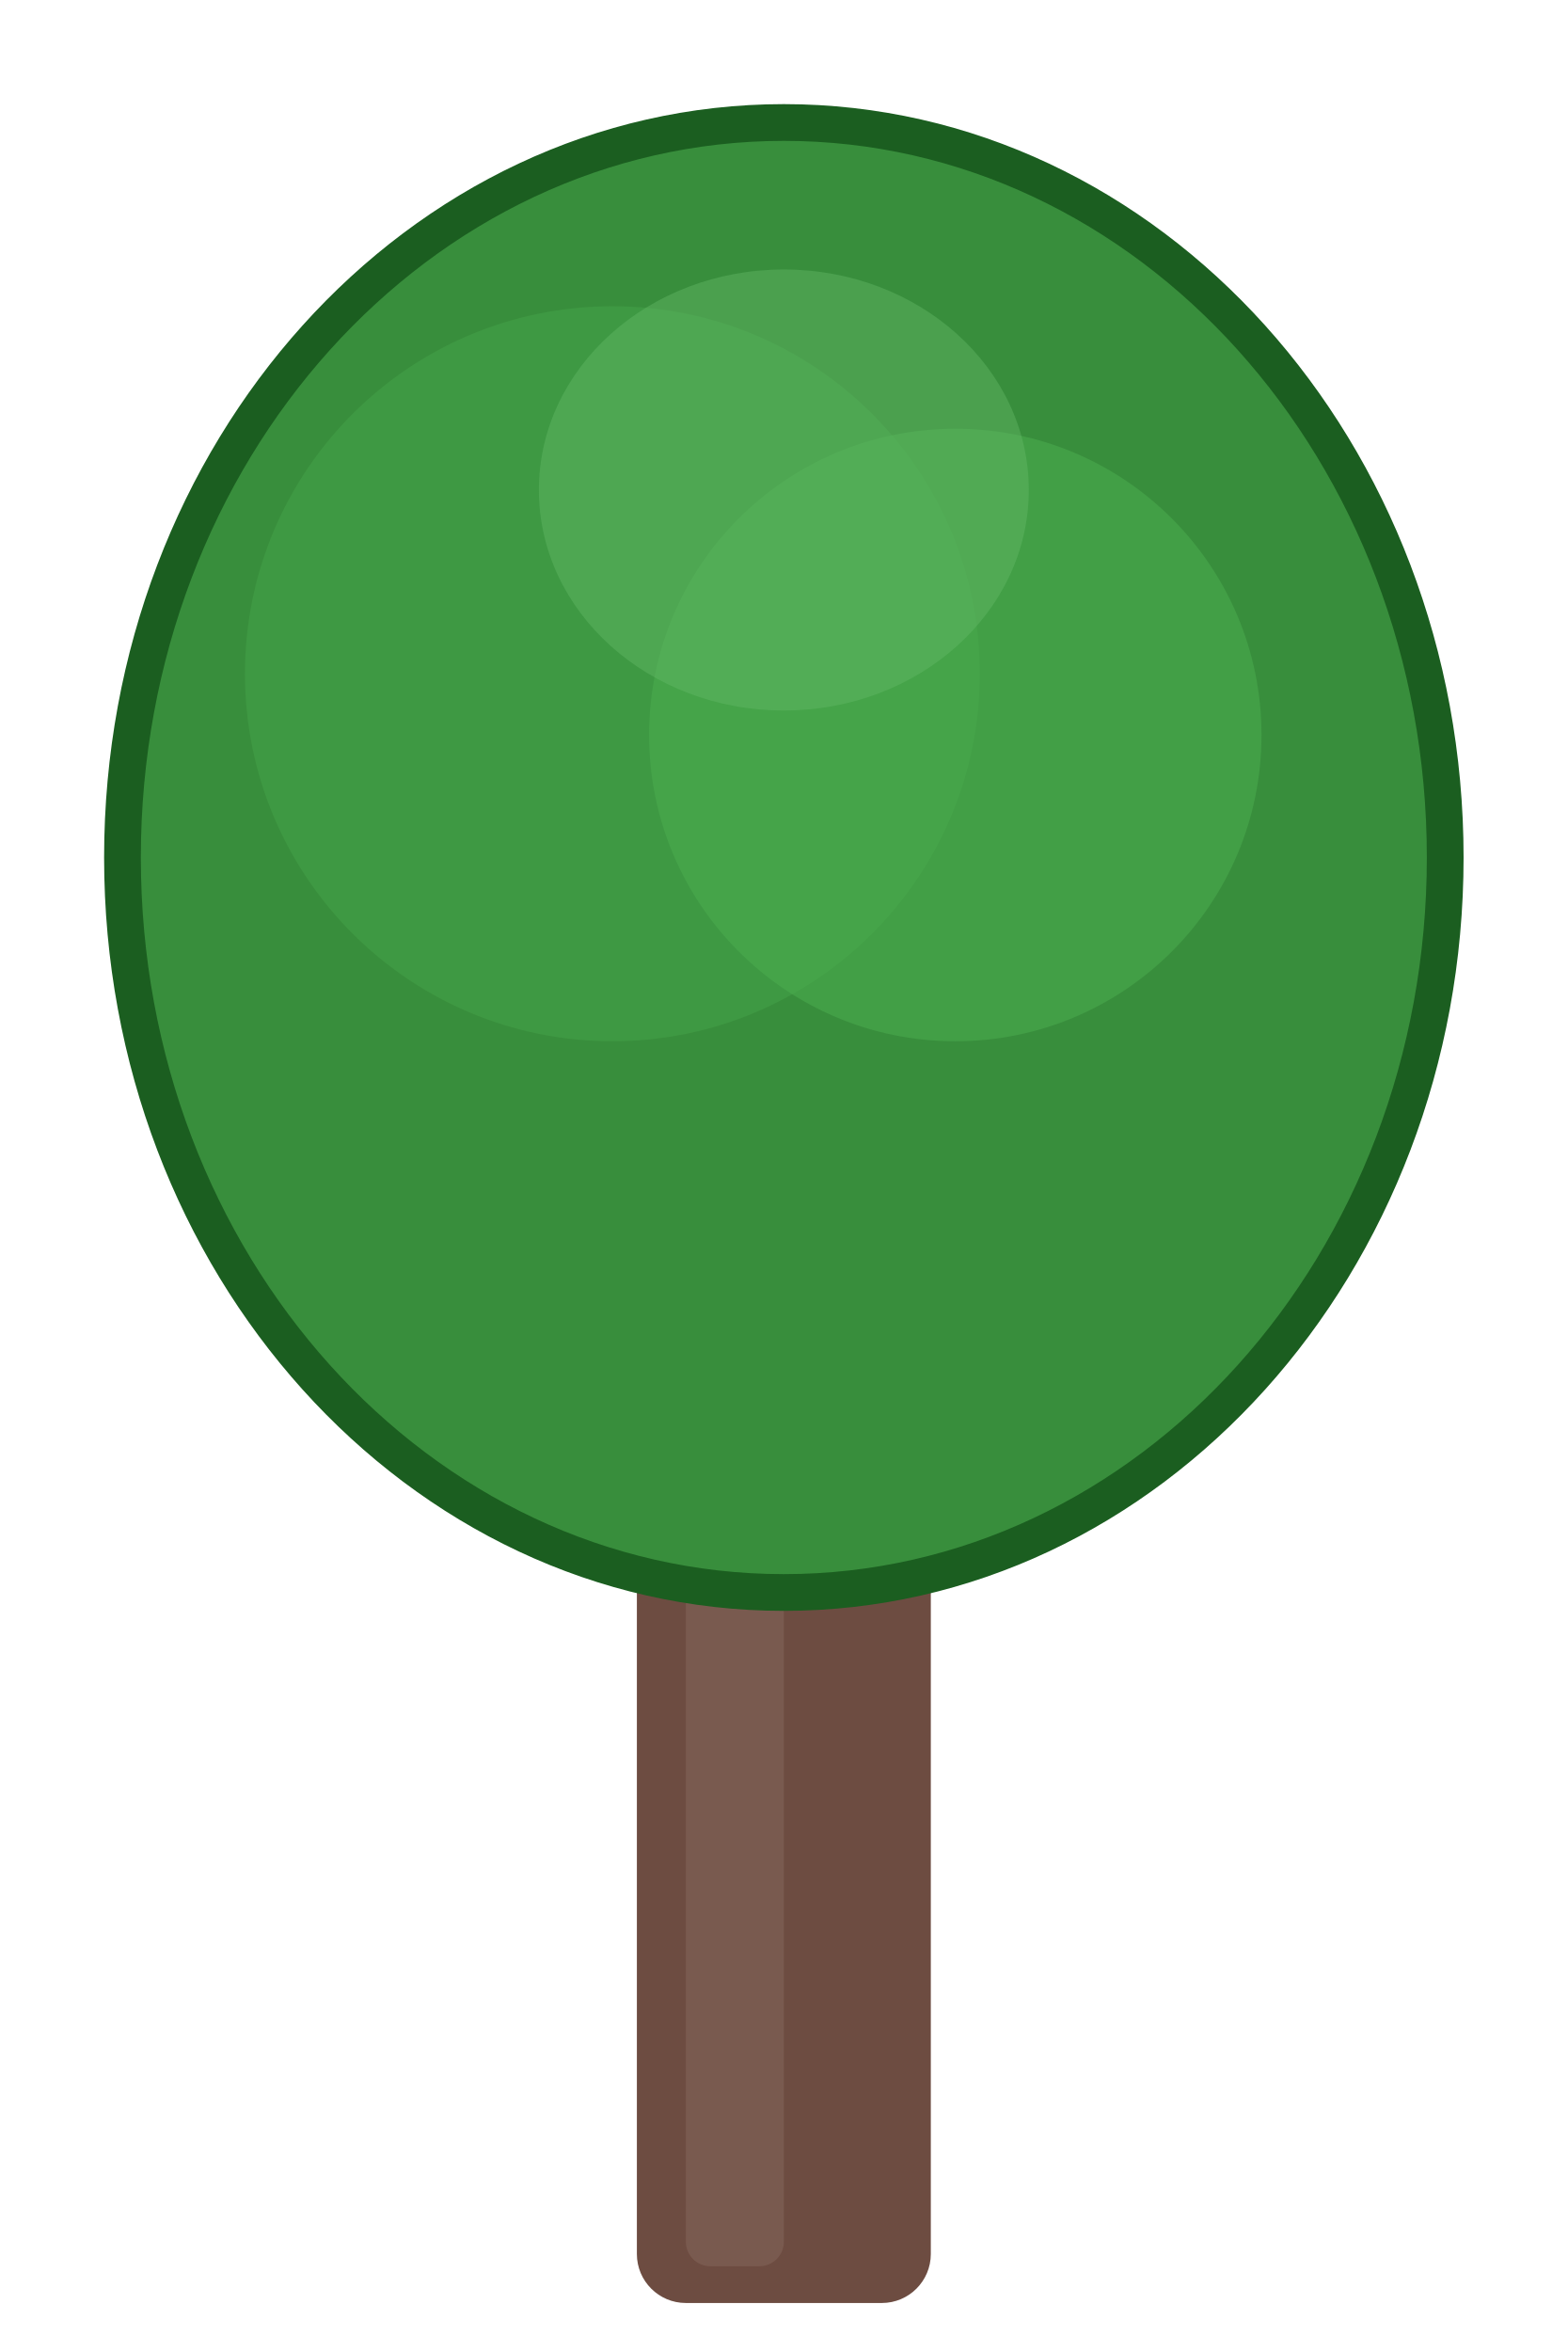
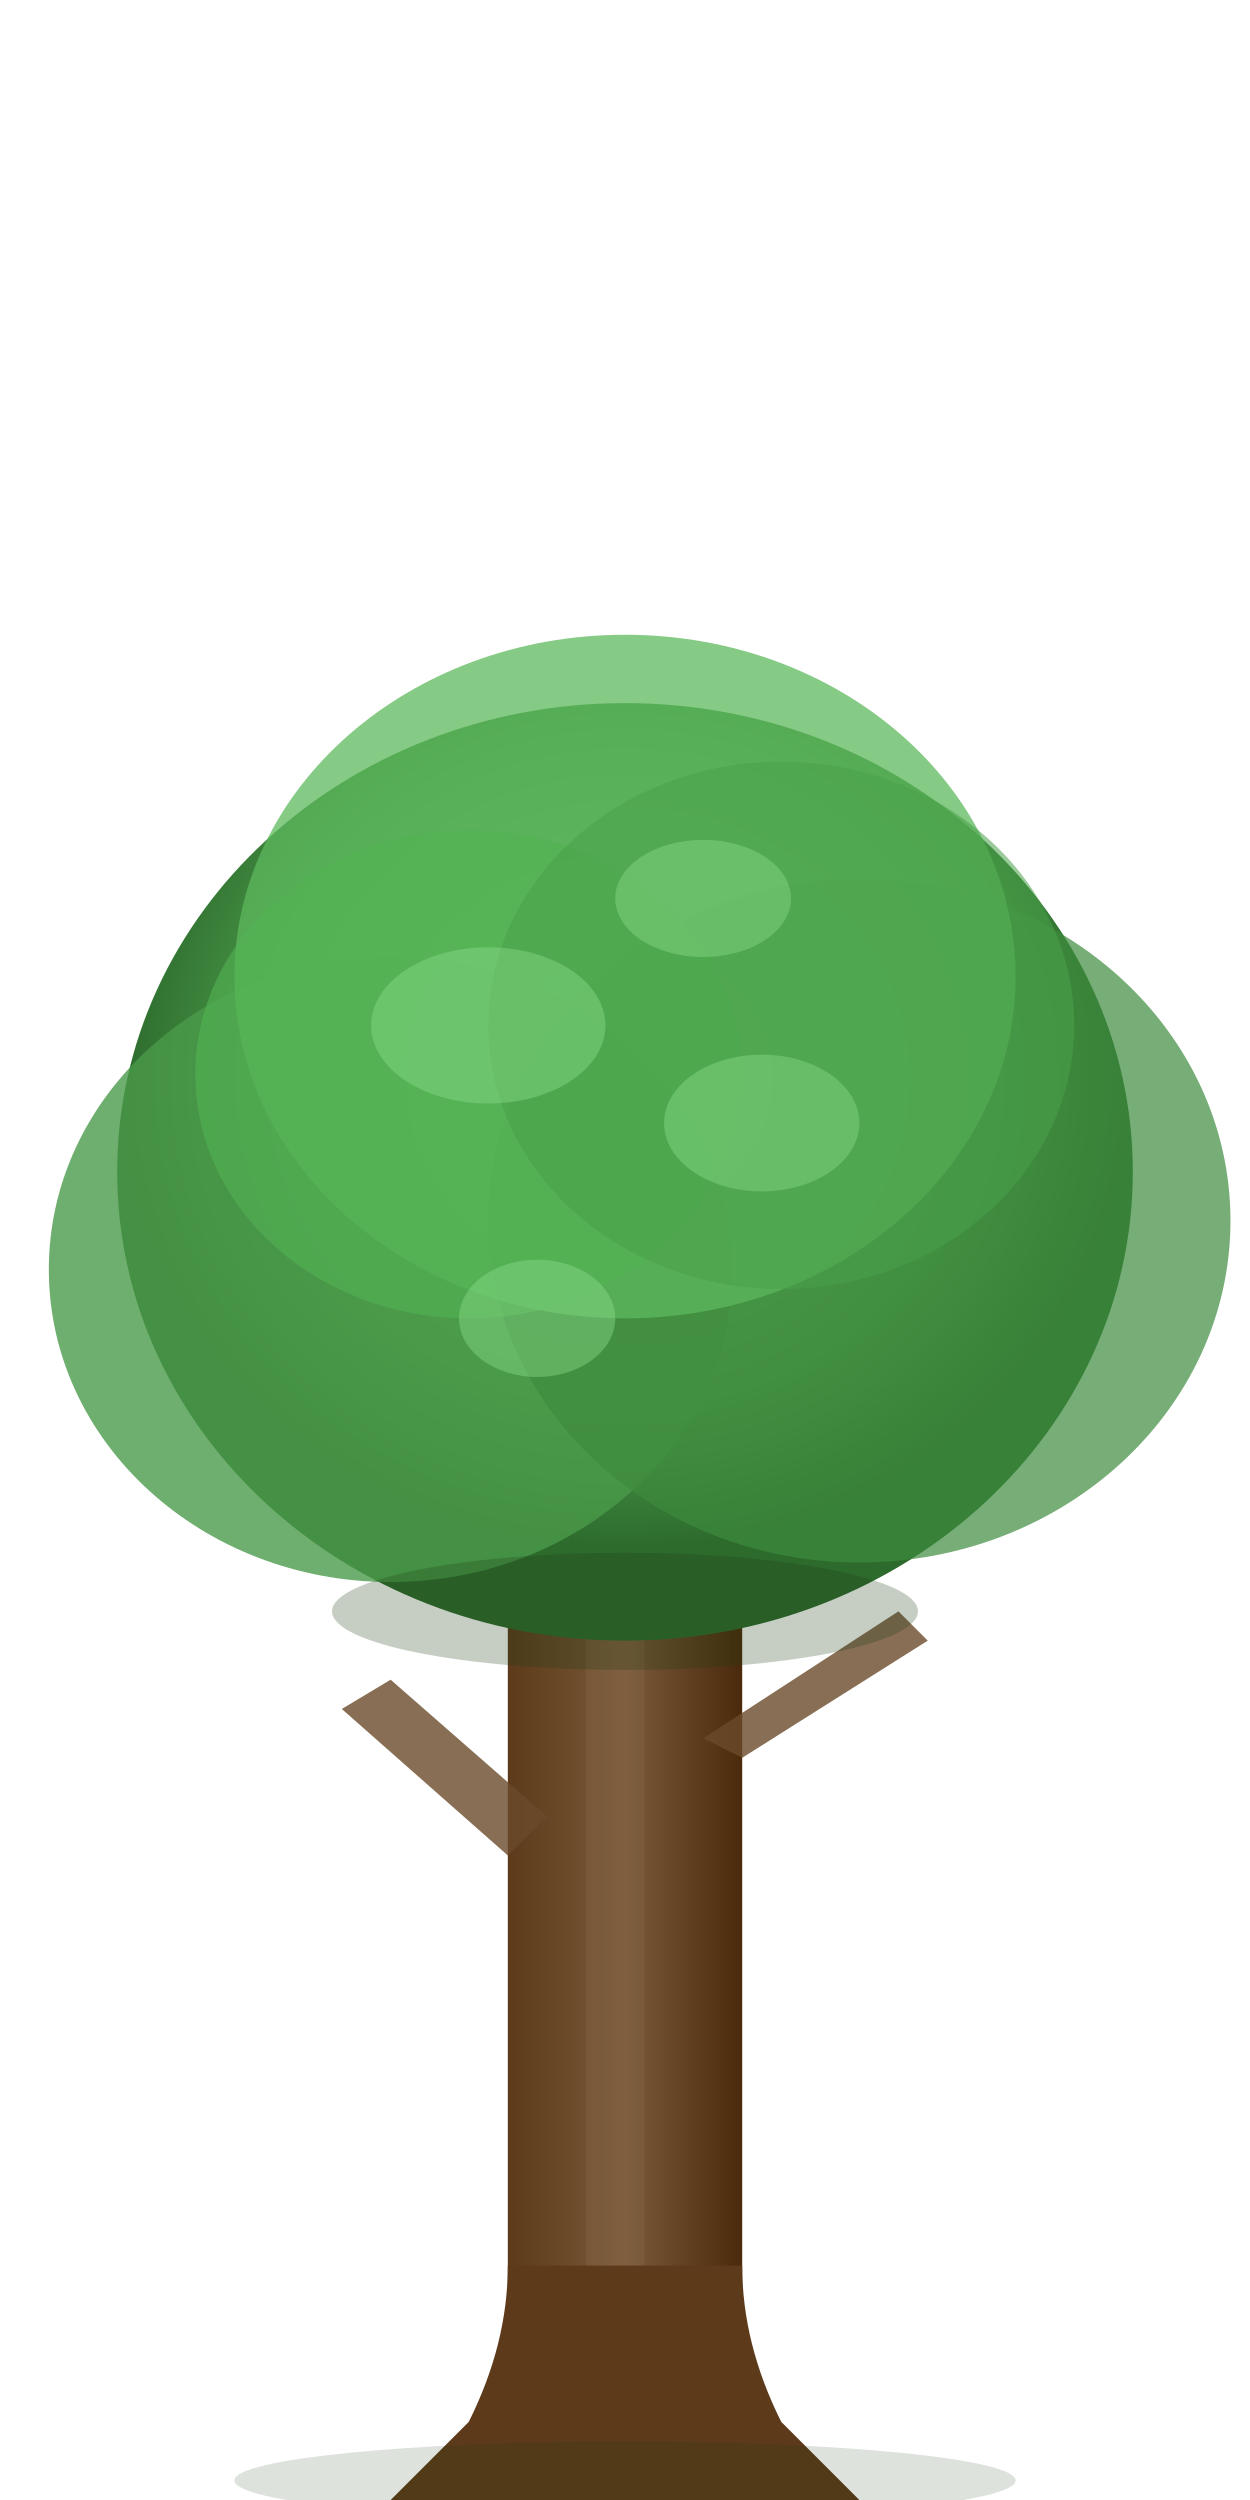
- <svg xmlns="http://www.w3.org/2000/svg" width="128" height="192" viewBox="0 0 128 192">
-   <rect x="52" y="110" width="24" height="78" rx="4" fill="#6D4C41" />
-   <rect x="56" y="115" width="8" height="70" rx="2" fill="#8D6E63" opacity="0.4" />
-   <ellipse cx="64" cy="70" rx="54" ry="60" fill="#388E3C" />
-   <ellipse cx="50" cy="55" rx="30" ry="30" fill="#43A047" opacity="0.6" />
-   <ellipse cx="78" cy="60" rx="25" ry="25" fill="#4CAF50" opacity="0.5" />
-   <ellipse cx="64" cy="40" rx="20" ry="18" fill="#66BB6A" opacity="0.4" />
-   <ellipse cx="64" cy="70" rx="54" ry="60" fill="none" stroke="#1B5E20" stroke-width="3" />
+ <svg xmlns="http://www.w3.org/2000/svg" width="128" height="256" viewBox="0 0 128 256">
+   <defs>
+     <radialGradient id="rt1" cx="50%" cy="40%" r="50%">
+       <stop offset="0%" stop-color="#7BC67B" />
+       <stop offset="70%" stop-color="#4A9A4A" />
+       <stop offset="100%" stop-color="#2D6B2D" />
+     </radialGradient>
+     <linearGradient id="rtk" x1="0" y1="0" x2="1" y2="0">
+       <stop offset="0%" stop-color="#5C3A1A" />
+       <stop offset="50%" stop-color="#7A5A3A" />
+       <stop offset="100%" stop-color="#4A2A0A" />
+     </linearGradient>
+   </defs>
+   <rect x="52" y="160" width="24" height="96" rx="4" fill="url(#rtk)" />
+   <rect x="60" y="162" width="6" height="90" rx="2" fill="#8A6A4A" opacity="0.3" />
+   <path d="M48,248 Q52,240 52,232 L76,232 Q76,240 80,248 L88,256 L40,256 Z" fill="#5C3A1A" />
+   <path d="M52,190 L35,175 L40,172 L56,186Z" fill="#6A4A2A" opacity="0.8" />
+   <path d="M76,180 L95,168 L92,165 L72,178Z" fill="#6A4A2A" opacity="0.8" />
+   <ellipse cx="64" cy="120" rx="52" ry="48" fill="url(#rt1)" />
+   <ellipse cx="40" cy="130" rx="35" ry="32" fill="#4A9A4A" opacity="0.8" />
+   <ellipse cx="88" cy="125" rx="38" ry="35" fill="#3D8A3D" opacity="0.7" />
+   <ellipse cx="64" cy="100" rx="40" ry="35" fill="#5CB85C" opacity="0.75" />
+   <ellipse cx="48" cy="110" rx="28" ry="25" fill="#52B252" opacity="0.6" />
+   <ellipse cx="80" cy="105" rx="30" ry="27" fill="#48A048" opacity="0.55" />
+   <g fill="#8FE08F" opacity="0.4">
+     <ellipse cx="50" cy="105" rx="12" ry="8" />
+     <ellipse cx="78" cy="115" rx="10" ry="7" />
+     <ellipse cx="55" cy="135" rx="8" ry="6" />
+     <ellipse cx="72" cy="92" rx="9" ry="6" />
+   </g>
+   <ellipse cx="64" cy="165" rx="30" ry="6" fill="#1A3A14" opacity="0.25" />
+   <ellipse cx="64" cy="254" rx="40" ry="4" fill="#1A3A14" opacity="0.15" />
</svg>
